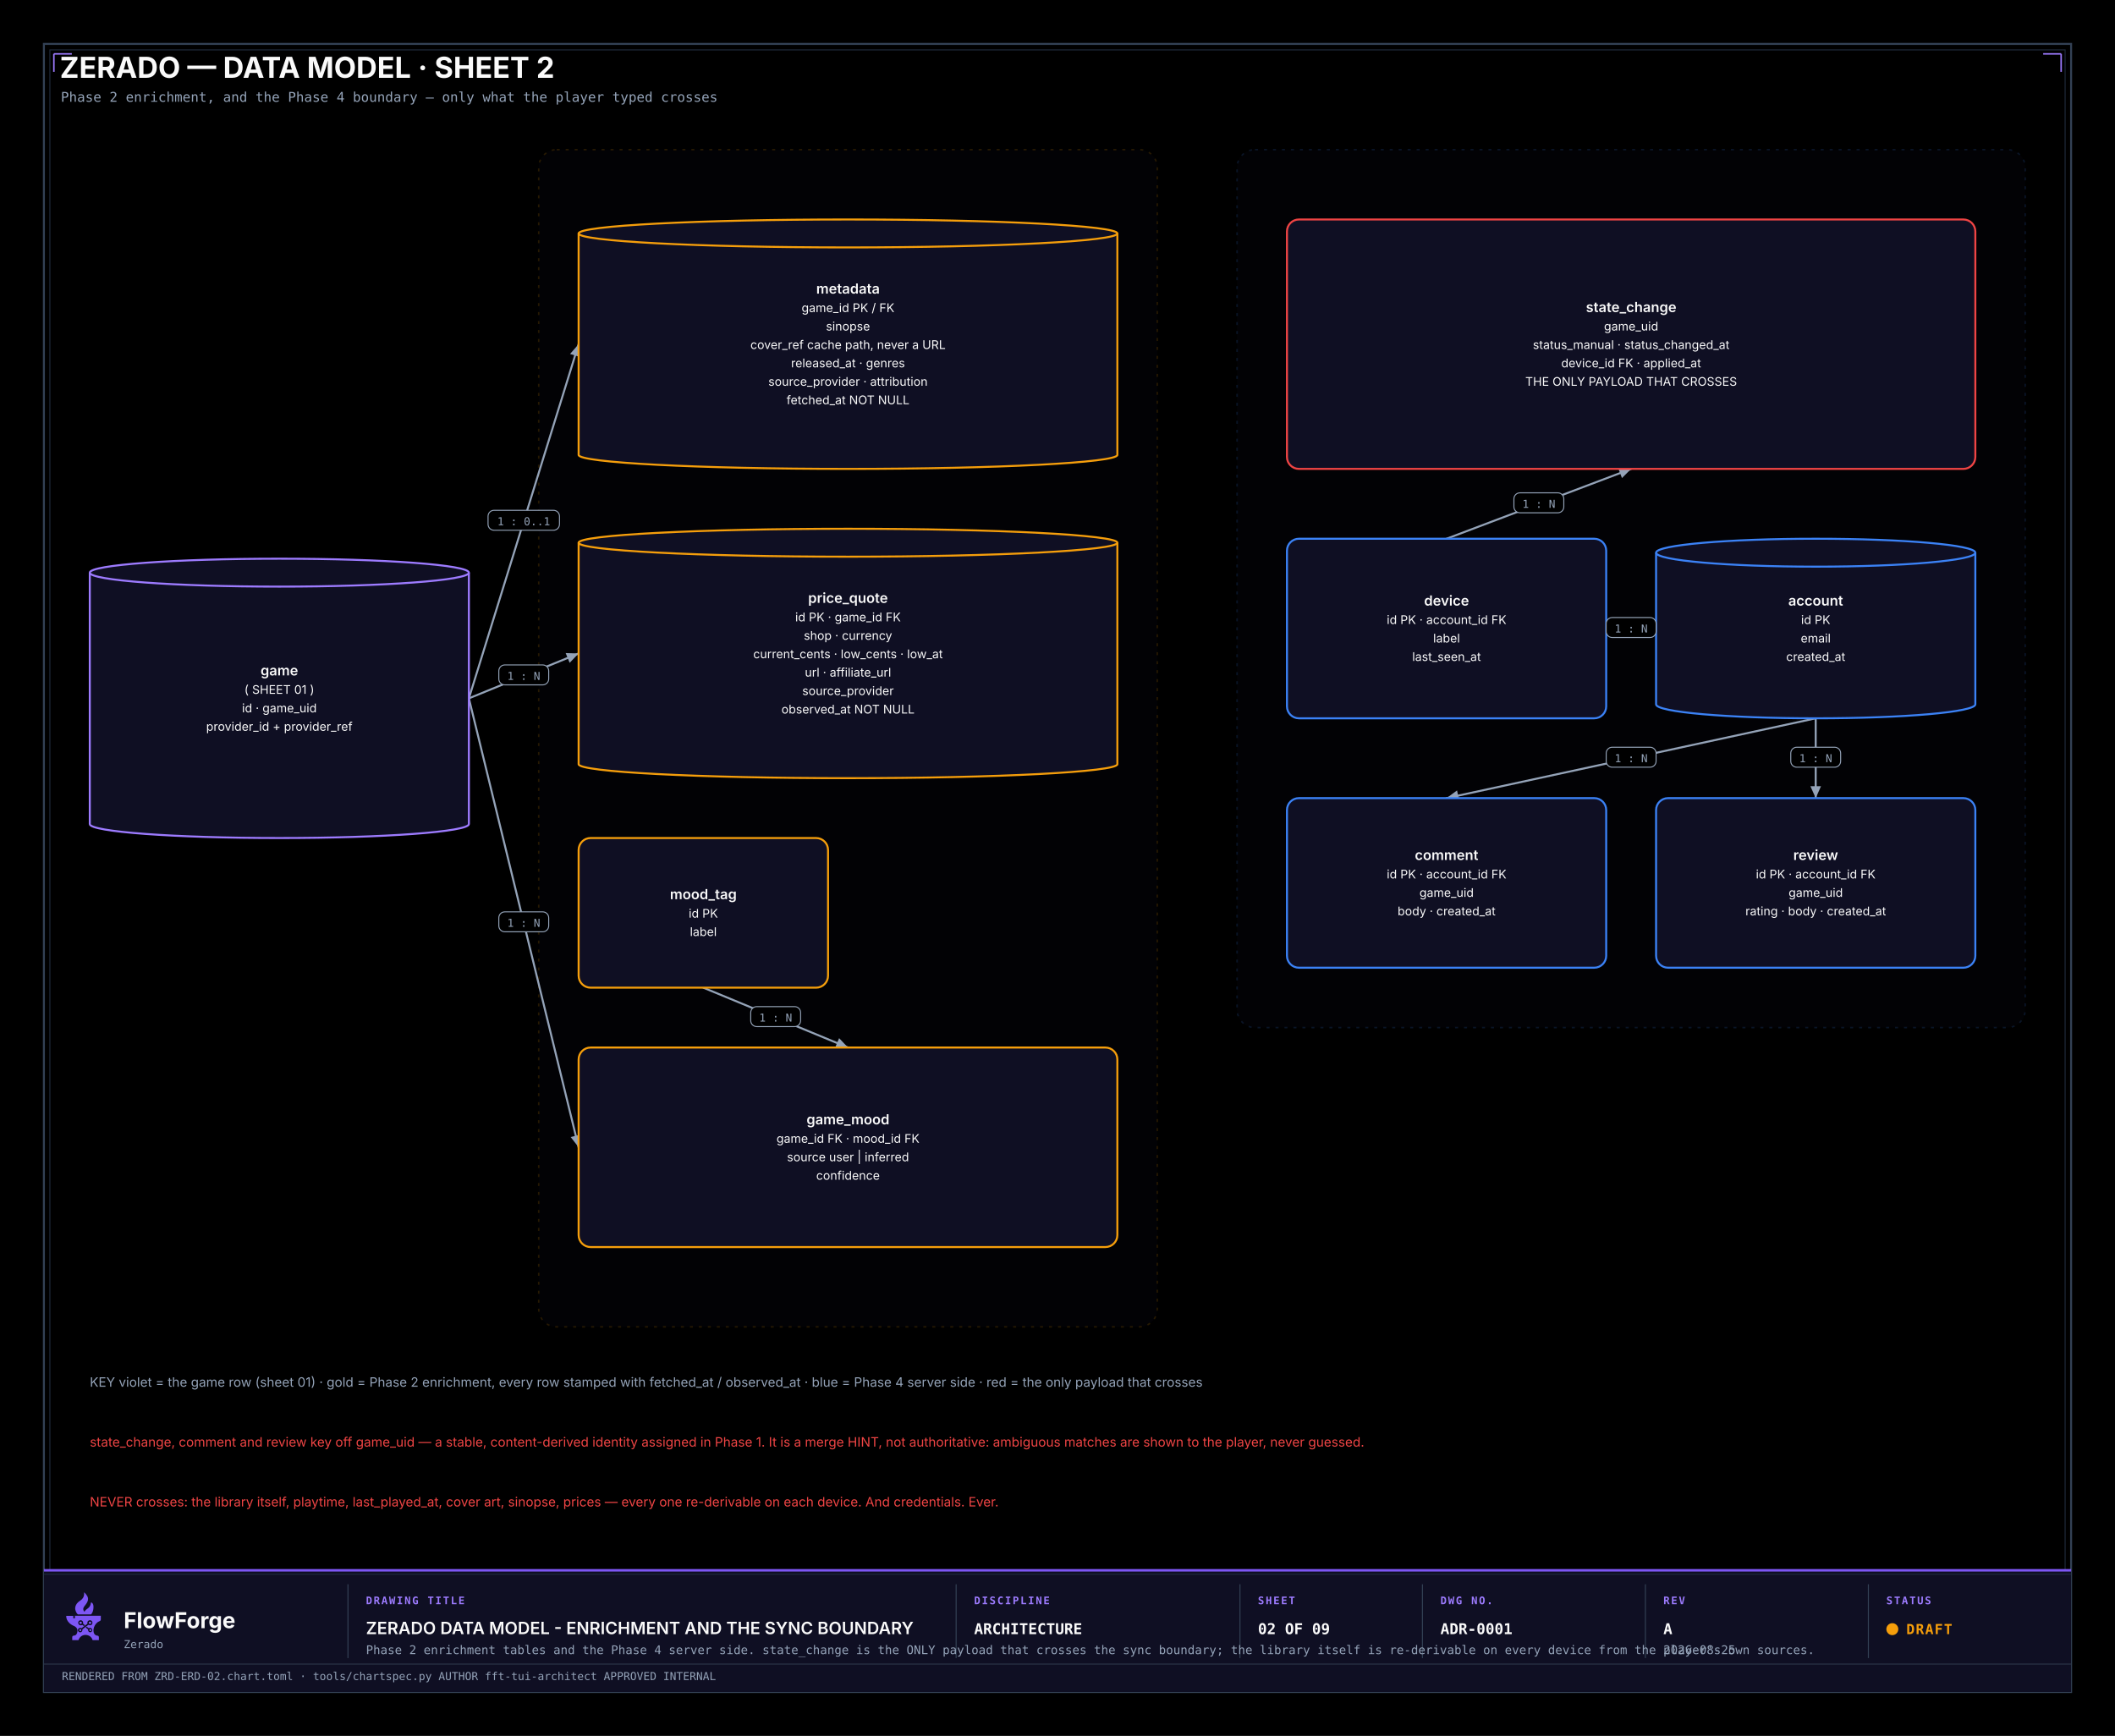
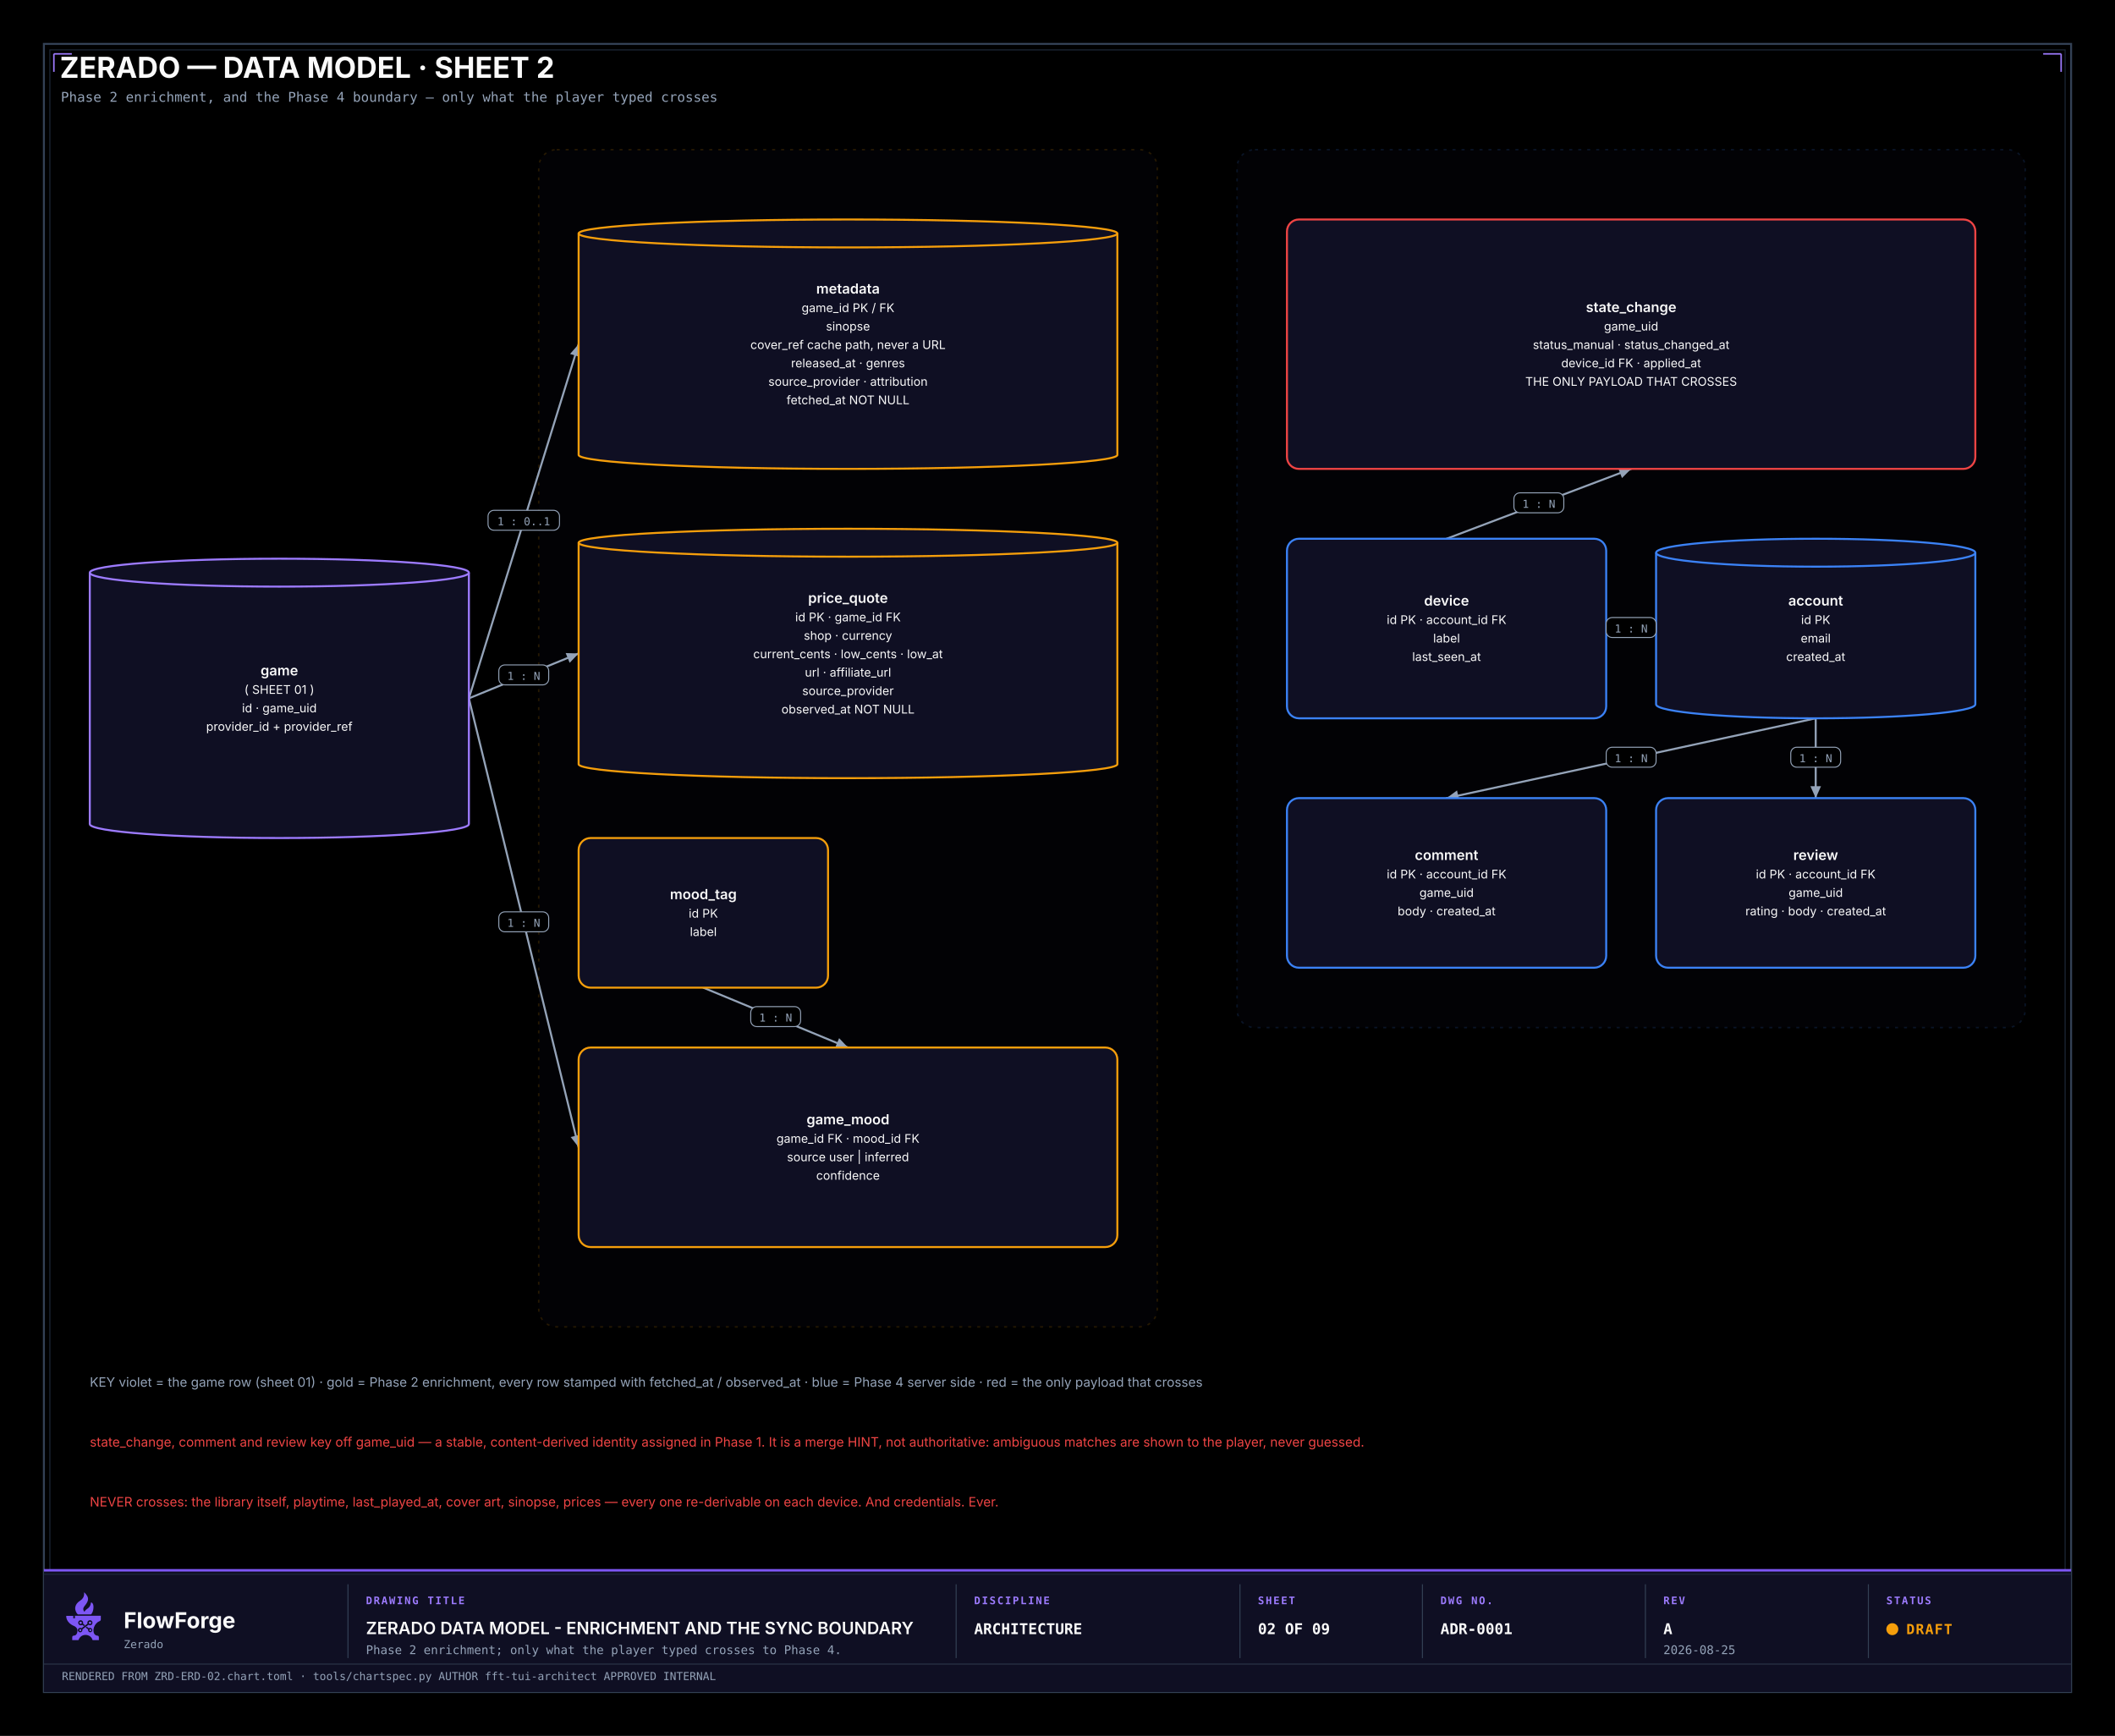
<svg xmlns="http://www.w3.org/2000/svg" width="2120" height="1740" viewBox="0 0 2120 1740" font-family="'Segoe UI', 'Helvetica Neue', Inter, Arial, sans-serif">
  <rect x="0" y="0" width="2120" height="1740" fill="#000000" />
  <rect x="44" y="44" width="2032" height="1652" fill="none" stroke="#334155" stroke-width="2" />
  <rect x="50" y="50" width="2020" height="1640" fill="none" stroke="#1E293B" stroke-width="1" />
  <line x1="54" y1="54" x2="72" y2="54" stroke="#9D7BFF" stroke-width="1.5" />
  <line x1="54" y1="54" x2="54" y2="72" stroke="#9D7BFF" stroke-width="1.5" />
  <line x1="2066" y1="54" x2="2048" y2="54" stroke="#9D7BFF" stroke-width="1.5" />
  <line x1="2066" y1="54" x2="2066" y2="72" stroke="#9D7BFF" stroke-width="1.5" />
  <line x1="54" y1="1686" x2="72" y2="1686" stroke="#9D7BFF" stroke-width="1.5" />
  <line x1="54" y1="1686" x2="54" y2="1668" stroke="#9D7BFF" stroke-width="1.5" />
  <line x1="2066" y1="1686" x2="2048" y2="1686" stroke="#9D7BFF" stroke-width="1.5" />
  <line x1="2066" y1="1686" x2="2066" y2="1668" stroke="#9D7BFF" stroke-width="1.5" />
  <text x="60" y="78" font-family="'Segoe UI', 'Helvetica Neue', Inter, Arial, sans-serif" font-size="29" font-weight="700" fill="#FAFAFA">ZERADO — DATA MODEL  ·  SHEET 2</text>
  <text x="61" y="102" font-family="ui-monospace, 'Cascadia Code', 'JetBrains Mono', monospace" font-size="13.5" fill="#94A3B8">Phase 2 enrichment, and the Phase 4 boundary — only what the player typed crosses</text>
  <rect x="540.0" y="150.0" width="620.0" height="1180.0" rx="18" fill="#0F0F23" opacity="0.16" stroke="#F59E0B" stroke-width="1.5" stroke-dasharray="3 6" />
  <rect x="1240.0" y="150.0" width="790.0" height="880.0" rx="18" fill="#0F0F23" opacity="0.16" stroke="#3B82F6" stroke-width="1.5" stroke-dasharray="3 6" />
  <polyline points="470.0,700.0 580.0,345.0" fill="none" stroke="#94A3B8" stroke-width="2.0" stroke-linejoin="round" stroke-linecap="round" />
  <polygon points="580.0,345.0 581.6,357.9 571.4,354.8" fill="#94A3B8" />
  <polyline points="470.0,700.0 580.0,655.0" fill="none" stroke="#94A3B8" stroke-width="2.0" stroke-linejoin="round" stroke-linecap="round" />
  <polygon points="580.0,655.0 571.0,664.4 567.0,654.6" fill="#94A3B8" />
  <polyline points="470.0,700.0 580.0,1150.0" fill="none" stroke="#94A3B8" stroke-width="2.0" stroke-linejoin="round" stroke-linecap="round" />
  <polygon points="580.0,1150.0 572.0,1139.7 582.3,1137.2" fill="#94A3B8" />
  <polyline points="705.0,990.0 850.0,1050.0" fill="none" stroke="#94A3B8" stroke-width="2.0" stroke-linejoin="round" stroke-linecap="round" />
  <polygon points="850.0,1050.0 837.0,1050.4 841.1,1040.6" fill="#94A3B8" />
  <polyline points="1450.0,540.0 1635.0,470.0" fill="none" stroke="#94A3B8" stroke-width="2.0" stroke-linejoin="round" stroke-linecap="round" />
  <polygon points="1635.0,470.0 1625.8,479.2 1622.0,469.2" fill="#94A3B8" />
  <polyline points="1660.0,630.0 1610.0,630.0" fill="none" stroke="#94A3B8" stroke-width="2.0" stroke-linejoin="round" stroke-linecap="round" />
  <polygon points="1610.0,630.0 1621.9,624.7 1621.9,635.3" fill="#94A3B8" />
  <polyline points="1820.0,720.0 1820.0,800.0" fill="none" stroke="#94A3B8" stroke-width="2.0" stroke-linejoin="round" stroke-linecap="round" />
  <polygon points="1820.0,800.0 1814.7,788.1 1825.3,788.1" fill="#94A3B8" />
  <polyline points="1820.0,720.0 1450.0,800.0" fill="none" stroke="#94A3B8" stroke-width="2.0" stroke-linejoin="round" stroke-linecap="round" />
  <polygon points="1450.0,800.0 1460.5,792.3 1462.7,802.7" fill="#94A3B8" />
  <path d="M90.0,574.0 A190.0,14 0 0 1 470.0,574.0 L470.0,826.0 A190.0,14 0 0 1 90.0,826.0 Z" fill="#0F0F23" stroke="#9D7BFF" stroke-width="2.0" />
  <path d="M90.0,574.0 A190.0,14 0 0 0 470.0,574.0" fill="none" stroke="#9D7BFF" stroke-width="2.0" />
  <text x="280.0" y="677.0" font-family="'Segoe UI', 'Helvetica Neue', Inter, Arial, sans-serif" font-size="14" fill="#FAFAFA" text-anchor="middle" font-weight="600">game</text>
  <text x="280.0" y="695.5" font-family="'Segoe UI', 'Helvetica Neue', Inter, Arial, sans-serif" font-size="12" fill="#FAFAFA" text-anchor="middle" font-weight="400">( SHEET 01 )</text>
  <text x="280.0" y="714.0" font-family="'Segoe UI', 'Helvetica Neue', Inter, Arial, sans-serif" font-size="12" fill="#FAFAFA" text-anchor="middle" font-weight="400">id · game_uid</text>
  <text x="280.0" y="732.5" font-family="'Segoe UI', 'Helvetica Neue', Inter, Arial, sans-serif" font-size="12" fill="#FAFAFA" text-anchor="middle" font-weight="400">provider_id + provider_ref</text>
  <path d="M580.0,234.0 A270.0,14 0 0 1 1120.0,234.0 L1120.0,456.0 A270.0,14 0 0 1 580.0,456.0 Z" fill="#0F0F23" stroke="#F59E0B" stroke-width="2.0" />
  <path d="M580.0,234.0 A270.0,14 0 0 0 1120.0,234.0" fill="none" stroke="#F59E0B" stroke-width="2.0" />
  <text x="850.0" y="294.3" font-family="'Segoe UI', 'Helvetica Neue', Inter, Arial, sans-serif" font-size="14" fill="#FAFAFA" text-anchor="middle" font-weight="600">metadata</text>
  <text x="850.0" y="312.8" font-family="'Segoe UI', 'Helvetica Neue', Inter, Arial, sans-serif" font-size="12" fill="#FAFAFA" text-anchor="middle" font-weight="400">game_id            PK / FK</text>
  <text x="850.0" y="331.3" font-family="'Segoe UI', 'Helvetica Neue', Inter, Arial, sans-serif" font-size="12" fill="#FAFAFA" text-anchor="middle" font-weight="400">sinopse</text>
  <text x="850.0" y="349.8" font-family="'Segoe UI', 'Helvetica Neue', Inter, Arial, sans-serif" font-size="12" fill="#FAFAFA" text-anchor="middle" font-weight="400">cover_ref     cache path, never a URL</text>
  <text x="850.0" y="368.2" font-family="'Segoe UI', 'Helvetica Neue', Inter, Arial, sans-serif" font-size="12" fill="#FAFAFA" text-anchor="middle" font-weight="400">released_at · genres</text>
  <text x="850.0" y="386.7" font-family="'Segoe UI', 'Helvetica Neue', Inter, Arial, sans-serif" font-size="12" fill="#FAFAFA" text-anchor="middle" font-weight="400">source_provider · attribution</text>
  <text x="850.0" y="405.2" font-family="'Segoe UI', 'Helvetica Neue', Inter, Arial, sans-serif" font-size="12" fill="#FAFAFA" text-anchor="middle" font-weight="400">fetched_at         NOT NULL</text>
  <path d="M580.0,544.0 A270.0,14 0 0 1 1120.0,544.0 L1120.0,766.0 A270.0,14 0 0 1 580.0,766.0 Z" fill="#0F0F23" stroke="#F59E0B" stroke-width="2.0" />
  <path d="M580.0,544.0 A270.0,14 0 0 0 1120.0,544.0" fill="none" stroke="#F59E0B" stroke-width="2.0" />
  <text x="850.0" y="604.3" font-family="'Segoe UI', 'Helvetica Neue', Inter, Arial, sans-serif" font-size="14" fill="#FAFAFA" text-anchor="middle" font-weight="600">price_quote</text>
  <text x="850.0" y="622.8" font-family="'Segoe UI', 'Helvetica Neue', Inter, Arial, sans-serif" font-size="12" fill="#FAFAFA" text-anchor="middle" font-weight="400">id PK  ·  game_id FK</text>
  <text x="850.0" y="641.3" font-family="'Segoe UI', 'Helvetica Neue', Inter, Arial, sans-serif" font-size="12" fill="#FAFAFA" text-anchor="middle" font-weight="400">shop · currency</text>
  <text x="850.0" y="659.8" font-family="'Segoe UI', 'Helvetica Neue', Inter, Arial, sans-serif" font-size="12" fill="#FAFAFA" text-anchor="middle" font-weight="400">current_cents · low_cents · low_at</text>
  <text x="850.0" y="678.2" font-family="'Segoe UI', 'Helvetica Neue', Inter, Arial, sans-serif" font-size="12" fill="#FAFAFA" text-anchor="middle" font-weight="400">url · affiliate_url</text>
  <text x="850.0" y="696.7" font-family="'Segoe UI', 'Helvetica Neue', Inter, Arial, sans-serif" font-size="12" fill="#FAFAFA" text-anchor="middle" font-weight="400">source_provider</text>
  <text x="850.0" y="715.2" font-family="'Segoe UI', 'Helvetica Neue', Inter, Arial, sans-serif" font-size="12" fill="#FAFAFA" text-anchor="middle" font-weight="400">observed_at        NOT NULL</text>
  <rect x="580.0" y="840.0" width="250.0" height="150.0" rx="12" ry="12" fill="#0F0F23" stroke="#F59E0B" stroke-width="2.0" />
  <text x="705.0" y="901.3" font-family="'Segoe UI', 'Helvetica Neue', Inter, Arial, sans-serif" font-size="14" fill="#FAFAFA" text-anchor="middle" font-weight="600">mood_tag</text>
  <text x="705.0" y="919.8" font-family="'Segoe UI', 'Helvetica Neue', Inter, Arial, sans-serif" font-size="12" fill="#FAFAFA" text-anchor="middle" font-weight="400">id  PK</text>
  <text x="705.0" y="938.2" font-family="'Segoe UI', 'Helvetica Neue', Inter, Arial, sans-serif" font-size="12" fill="#FAFAFA" text-anchor="middle" font-weight="400">label</text>
  <rect x="580.0" y="1050.0" width="540.0" height="200.0" rx="12" ry="12" fill="#0F0F23" stroke="#F59E0B" stroke-width="2.0" />
  <text x="850.0" y="1127.0" font-family="'Segoe UI', 'Helvetica Neue', Inter, Arial, sans-serif" font-size="14" fill="#FAFAFA" text-anchor="middle" font-weight="600">game_mood</text>
  <text x="850.0" y="1145.5" font-family="'Segoe UI', 'Helvetica Neue', Inter, Arial, sans-serif" font-size="12" fill="#FAFAFA" text-anchor="middle" font-weight="400">game_id FK  ·  mood_id FK</text>
  <text x="850.0" y="1164.0" font-family="'Segoe UI', 'Helvetica Neue', Inter, Arial, sans-serif" font-size="12" fill="#FAFAFA" text-anchor="middle" font-weight="400">source   user | inferred</text>
  <text x="850.0" y="1182.5" font-family="'Segoe UI', 'Helvetica Neue', Inter, Arial, sans-serif" font-size="12" fill="#FAFAFA" text-anchor="middle" font-weight="400">confidence</text>
  <rect x="1290.0" y="220.0" width="690.0" height="250.0" rx="12" ry="12" fill="#0F0F23" stroke="#EF4444" stroke-width="2.0" />
  <text x="1635.0" y="312.8" font-family="'Segoe UI', 'Helvetica Neue', Inter, Arial, sans-serif" font-size="14" fill="#FAFAFA" text-anchor="middle" font-weight="600">state_change</text>
  <text x="1635.0" y="331.3" font-family="'Segoe UI', 'Helvetica Neue', Inter, Arial, sans-serif" font-size="12" fill="#FAFAFA" text-anchor="middle" font-weight="400">game_uid</text>
  <text x="1635.0" y="349.8" font-family="'Segoe UI', 'Helvetica Neue', Inter, Arial, sans-serif" font-size="12" fill="#FAFAFA" text-anchor="middle" font-weight="400">status_manual  ·  status_changed_at</text>
  <text x="1635.0" y="368.2" font-family="'Segoe UI', 'Helvetica Neue', Inter, Arial, sans-serif" font-size="12" fill="#FAFAFA" text-anchor="middle" font-weight="400">device_id FK  ·  applied_at</text>
  <text x="1635.0" y="386.7" font-family="'Segoe UI', 'Helvetica Neue', Inter, Arial, sans-serif" font-size="12" fill="#FAFAFA" text-anchor="middle" font-weight="400">THE ONLY PAYLOAD THAT CROSSES</text>
  <rect x="1290.0" y="540.0" width="320.0" height="180.0" rx="12" ry="12" fill="#0F0F23" stroke="#3B82F6" stroke-width="2.0" />
  <text x="1450.0" y="607.0" font-family="'Segoe UI', 'Helvetica Neue', Inter, Arial, sans-serif" font-size="14" fill="#FAFAFA" text-anchor="middle" font-weight="600">device</text>
  <text x="1450.0" y="625.5" font-family="'Segoe UI', 'Helvetica Neue', Inter, Arial, sans-serif" font-size="12" fill="#FAFAFA" text-anchor="middle" font-weight="400">id PK · account_id FK</text>
  <text x="1450.0" y="644.0" font-family="'Segoe UI', 'Helvetica Neue', Inter, Arial, sans-serif" font-size="12" fill="#FAFAFA" text-anchor="middle" font-weight="400">label</text>
  <text x="1450.0" y="662.5" font-family="'Segoe UI', 'Helvetica Neue', Inter, Arial, sans-serif" font-size="12" fill="#FAFAFA" text-anchor="middle" font-weight="400">last_seen_at</text>
  <path d="M1660.0,554.0 A160.0,14 0 0 1 1980.0,554.0 L1980.0,706.0 A160.0,14 0 0 1 1660.0,706.0 Z" fill="#0F0F23" stroke="#3B82F6" stroke-width="2.0" />
  <path d="M1660.0,554.0 A160.0,14 0 0 0 1980.0,554.0" fill="none" stroke="#3B82F6" stroke-width="2.0" />
  <text x="1820.0" y="607.0" font-family="'Segoe UI', 'Helvetica Neue', Inter, Arial, sans-serif" font-size="14" fill="#FAFAFA" text-anchor="middle" font-weight="600">account</text>
  <text x="1820.0" y="625.5" font-family="'Segoe UI', 'Helvetica Neue', Inter, Arial, sans-serif" font-size="12" fill="#FAFAFA" text-anchor="middle" font-weight="400">id PK</text>
  <text x="1820.0" y="644.0" font-family="'Segoe UI', 'Helvetica Neue', Inter, Arial, sans-serif" font-size="12" fill="#FAFAFA" text-anchor="middle" font-weight="400">email</text>
  <text x="1820.0" y="662.5" font-family="'Segoe UI', 'Helvetica Neue', Inter, Arial, sans-serif" font-size="12" fill="#FAFAFA" text-anchor="middle" font-weight="400">created_at</text>
  <rect x="1290.0" y="800.0" width="320.0" height="170.0" rx="12" ry="12" fill="#0F0F23" stroke="#3B82F6" stroke-width="2.0" />
  <text x="1450.0" y="862.0" font-family="'Segoe UI', 'Helvetica Neue', Inter, Arial, sans-serif" font-size="14" fill="#FAFAFA" text-anchor="middle" font-weight="600">comment</text>
  <text x="1450.0" y="880.5" font-family="'Segoe UI', 'Helvetica Neue', Inter, Arial, sans-serif" font-size="12" fill="#FAFAFA" text-anchor="middle" font-weight="400">id PK · account_id FK</text>
  <text x="1450.0" y="899.0" font-family="'Segoe UI', 'Helvetica Neue', Inter, Arial, sans-serif" font-size="12" fill="#FAFAFA" text-anchor="middle" font-weight="400">game_uid</text>
  <text x="1450.0" y="917.5" font-family="'Segoe UI', 'Helvetica Neue', Inter, Arial, sans-serif" font-size="12" fill="#FAFAFA" text-anchor="middle" font-weight="400">body · created_at</text>
  <rect x="1660.0" y="800.0" width="320.0" height="170.0" rx="12" ry="12" fill="#0F0F23" stroke="#3B82F6" stroke-width="2.0" />
  <text x="1820.0" y="862.0" font-family="'Segoe UI', 'Helvetica Neue', Inter, Arial, sans-serif" font-size="14" fill="#FAFAFA" text-anchor="middle" font-weight="600">review</text>
  <text x="1820.0" y="880.5" font-family="'Segoe UI', 'Helvetica Neue', Inter, Arial, sans-serif" font-size="12" fill="#FAFAFA" text-anchor="middle" font-weight="400">id PK · account_id FK</text>
  <text x="1820.0" y="899.0" font-family="'Segoe UI', 'Helvetica Neue', Inter, Arial, sans-serif" font-size="12" fill="#FAFAFA" text-anchor="middle" font-weight="400">game_uid</text>
  <text x="1820.0" y="917.5" font-family="'Segoe UI', 'Helvetica Neue', Inter, Arial, sans-serif" font-size="12" fill="#FAFAFA" text-anchor="middle" font-weight="400">rating · body · created_at</text>
  <rect x="489.2" y="511.5" width="71.6" height="20" rx="6" fill="#000000" stroke="#94A3B8" stroke-width="1" opacity="1" />
  <text x="525.0" y="526.5" font-family="ui-monospace, 'Cascadia Code', 'JetBrains Mono', monospace" font-size="11" fill="#94A3B8" text-anchor="middle">1 : 0..1</text>
  <rect x="500.0" y="666.5" width="50.0" height="20" rx="6" fill="#000000" stroke="#94A3B8" stroke-width="1" opacity="1" />
  <text x="525.0" y="681.5" font-family="ui-monospace, 'Cascadia Code', 'JetBrains Mono', monospace" font-size="11" fill="#94A3B8" text-anchor="middle">1 : N</text>
  <rect x="500.0" y="914.0" width="50.0" height="20" rx="6" fill="#000000" stroke="#94A3B8" stroke-width="1" opacity="1" />
  <text x="525.0" y="929.0" font-family="ui-monospace, 'Cascadia Code', 'JetBrains Mono', monospace" font-size="11" fill="#94A3B8" text-anchor="middle">1 : N</text>
  <rect x="752.5" y="1009.0" width="50.0" height="20" rx="6" fill="#000000" stroke="#94A3B8" stroke-width="1" opacity="1" />
  <text x="777.5" y="1024.0" font-family="ui-monospace, 'Cascadia Code', 'JetBrains Mono', monospace" font-size="11" fill="#94A3B8" text-anchor="middle">1 : N</text>
  <rect x="1517.5" y="494.0" width="50.0" height="20" rx="6" fill="#000000" stroke="#94A3B8" stroke-width="1" opacity="1" />
  <text x="1542.5" y="509.0" font-family="ui-monospace, 'Cascadia Code', 'JetBrains Mono', monospace" font-size="11" fill="#94A3B8" text-anchor="middle">1 : N</text>
  <rect x="1610.0" y="619.0" width="50.0" height="20" rx="6" fill="#000000" stroke="#94A3B8" stroke-width="1" opacity="1" />
  <text x="1635.0" y="634.0" font-family="ui-monospace, 'Cascadia Code', 'JetBrains Mono', monospace" font-size="11" fill="#94A3B8" text-anchor="middle">1 : N</text>
  <rect x="1795.0" y="749.0" width="50.0" height="20" rx="6" fill="#000000" stroke="#94A3B8" stroke-width="1" opacity="1" />
  <text x="1820.0" y="764.0" font-family="ui-monospace, 'Cascadia Code', 'JetBrains Mono', monospace" font-size="11" fill="#94A3B8" text-anchor="middle">1 : N</text>
  <rect x="1610.0" y="749.0" width="50.0" height="20" rx="6" fill="#000000" stroke="#94A3B8" stroke-width="1" opacity="1" />
  <text x="1635.0" y="764.0" font-family="ui-monospace, 'Cascadia Code', 'JetBrains Mono', monospace" font-size="11" fill="#94A3B8" text-anchor="middle">1 : N</text>
  <text x="90.0" y="1390.0" font-family="'Segoe UI', 'Helvetica Neue', Inter, Arial, sans-serif" font-size="13" fill="#94A3B8" text-anchor="start" font-weight="normal">KEY    violet = the game row (sheet 01)    ·    gold = Phase 2 enrichment, every row stamped with fetched_at / observed_at    ·    blue = Phase 4 server side    ·    red = the only payload that crosses</text>
  <text x="90.0" y="1450.0" font-family="'Segoe UI', 'Helvetica Neue', Inter, Arial, sans-serif" font-size="13" fill="#EF4444" text-anchor="start" font-weight="normal">state_change, comment and review key off game_uid — a stable, content-derived identity assigned in Phase 1. It is a merge HINT, not authoritative: ambiguous matches are shown to the player, never guessed.</text>
  <text x="90.0" y="1510.0" font-family="'Segoe UI', 'Helvetica Neue', Inter, Arial, sans-serif" font-size="13" fill="#EF4444" text-anchor="start" font-weight="normal">NEVER crosses: the library itself, playtime, last_played_at, cover art, sinopse, prices — every one re-derivable on each device. And credentials. Ever.</text>
  <rect x="44" y="1574" width="2032" height="122" fill="#0F0F23" />
  <line x1="44" y1="1574" x2="2076" y2="1574" stroke="#7D56F4" stroke-width="2.5" />
  <line x1="44" y1="1578" x2="2076" y2="1578" stroke="#1E293B" stroke-width="1" />
  <line x1="348.8" y1="1588" x2="348.8" y2="1662" stroke="#334155" stroke-width="1" />
  <line x1="958.4" y1="1588" x2="958.4" y2="1662" stroke="#334155" stroke-width="1" />
  <line x1="1242.9" y1="1588" x2="1242.9" y2="1662" stroke="#334155" stroke-width="1" />
  <line x1="1425.8" y1="1588" x2="1425.8" y2="1662" stroke="#334155" stroke-width="1" />
  <line x1="1649.3" y1="1588" x2="1649.3" y2="1662" stroke="#334155" stroke-width="1" />
  <line x1="1872.8" y1="1588" x2="1872.8" y2="1662" stroke="#334155" stroke-width="1" />
  <g transform="translate(58.0,1593.0) scale(1.5)" fill="#7D56F4" stroke="none">
    <path d="M14.5,22.4c0-.4.3-.7.7-.7s.7.3.7.7-.3.7-.7.7-.7-.3-.7-.7Z" />
    <path d="M15,26.7c-.3,0-.6.3-.6.6s.3.6.6.6.6-.3.6-.6-.3-.6-.6-.6ZM21.5,21.7c-.4,0-.7.3-.7.7s.3.7.7.7.7-.3.7-.7-.3-.7-.7-.7ZM21.5,21.7c-.4,0-.7.3-.7.7s.3.7.7.7.7-.3.7-.7-.3-.7-.7-.7ZM15,26.7c-.3,0-.6.3-.6.6s.3.6.6.6.6-.3.6-.6-.3-.6-.6-.6ZM11.4,17.8v1.6h-1.1v-1.6h-4.7s-.5,4.4,5.3,6.8c0,0,2.2.9,2.2,3h0c0,.2,0,3.4-2.5,3.4-.6,0-1,.5-1,1v2h4.2c0-.1,0-.3.1-.4.5-1.1,1.3-2.1,2.4-2.6.6-.3,1.4-.5,2.2-.5s1.5.2,2.2.5c.8.4,1.5,1,2,1.8.2.4.4.8.5,1.2h4.2v-2c0-.6-.5-1-1-1,0,0-2.4,0-2.6-3.1,0-.5,0-.7,0-1,.2-1.9,1.3-3.8,2.8-4.9,0,0,.2-.1.3-.2.3-.2.7-.3,1-.5.4-.1.8-.6.8-1.1v-2.5H11.4ZM15.2,20.7c.9,0,1.7.7,1.7,1.7s0,.4-.1.6l1.3,1-.7.6-1.1-.8c-.3.2-.6.3-1,.3-.9,0-1.7-.7-1.7-1.7s.7-1.7,1.7-1.7ZM21.7,28.8c-.8,0-1.5-.7-1.5-1.5s0-.3,0-.5l-1.6-1.2.7-.6,1.4,1.1c.2-.2.5-.3.8-.3.8,0,1.5.7,1.5,1.5s-.7,1.5-1.5,1.5ZM21.5,24c-.4,0-.7-.1-1-.3l-4.1,3.1c0,.2,0,.3,0,.5,0,.8-.7,1.5-1.5,1.5s-1.5-.7-1.5-1.5.7-1.5,1.5-1.5.6,0,.8.3l4.1-3.1c0-.2-.1-.4-.1-.6,0-.9.7-1.7,1.7-1.7s1.7.7,1.7,1.7-.7,1.7-1.7,1.7ZM21.7,26.7c-.3,0-.6.3-.6.6s.3.6.6.6.6-.3.6-.6-.3-.6-.6-.6ZM21.5,21.7c-.4,0-.7.3-.7.7s.3.7.7.7.7-.3.7-.7-.3-.7-.7-.7ZM15,26.7c-.3,0-.6.3-.6.6s.3.6.6.6.6-.3.6-.6-.3-.6-.6-.6Z" />
    <path d="M17.4,1.9s1.1,3.5-2.6,5.8c-3.7,2.3-3.2,5.5-3.2,5.5,0,0,.3,2.5,1.8,3.6h8.8s1.5-1.4,1.6-4.7-1.7-3.3-1.7-3.3c0,0,0,2.6-2.1,4s-2.2,2.3-2.2,2.3c0,0-1.8-1.6-.1-3.7s3.4-4.4,1.9-6.9-2.3-2.4-2.3-2.4Z" />
    <path d="M15.6,27.3c0,.3-.3.6-.6.6s-.6-.3-.6-.6.3-.6.6-.6.6.3.6.6Z" />
    <path d="M22.2,22.4c0,.4-.3.7-.7.7s-.7-.3-.7-.7.3-.7.7-.7.7.3.7.7Z" />
    <path d="M22.3,27.3c0,.3-.3.6-.6.6s-.6-.3-.6-.6.3-.6.6-.6.6.3.6.6Z" />
    <path d="M15.9,22.4c0,.4-.3.7-.7.7s-.7-.3-.7-.7.3-.7.7-.7.7.3.7.7Z" />
  </g>
  <text x="124.0" y="1632" font-family="'Segoe UI', 'Helvetica Neue', Inter, Arial, sans-serif" font-size="22" font-weight="700" fill="#FAFAFA">FlowForge</text>
  <text x="124.0" y="1652" font-family="ui-monospace, 'Cascadia Code', 'JetBrains Mono', monospace" font-size="11" fill="#94A3B8">Zerado</text>
  <text x="366.8" y="1608" font-family="ui-monospace, 'Cascadia Code', 'JetBrains Mono', monospace" font-size="10.5" font-weight="700" letter-spacing="1.4" fill="#9D7BFF">DRAWING TITLE</text>
  <text x="366.8" y="1638" font-family="'Segoe UI', 'Helvetica Neue', Inter, Arial, sans-serif" font-size="17" font-weight="600" fill="#FAFAFA">ZERADO DATA MODEL - ENRICHMENT AND THE SYNC BOUNDARY</text>
-   <text x="366.8" y="1658" font-family="ui-monospace, 'Cascadia Code', 'JetBrains Mono', monospace" font-size="12" fill="#94A3B8">Phase 2 enrichment tables and the Phase 4 server side. state_change is the ONLY payload that crosses the sync boundary; the library itself is re-derivable on every device from the player's own sources.</text>
+   <text x="366.8" y="1658" font-family="ui-monospace, 'Cascadia Code', 'JetBrains Mono', monospace" font-size="12" fill="#94A3B8">Phase 2 enrichment; only what the player typed crosses to Phase 4.</text>
  <text x="976.4" y="1608" font-family="ui-monospace, 'Cascadia Code', 'JetBrains Mono', monospace" font-size="10.5" font-weight="700" letter-spacing="1.4" fill="#9D7BFF">DISCIPLINE</text>
  <text x="976.4" y="1638" font-family="ui-monospace, 'Cascadia Code', 'JetBrains Mono', monospace" font-size="15" font-weight="600" fill="#FAFAFA">ARCHITECTURE</text>
  <text x="1260.9" y="1608" font-family="ui-monospace, 'Cascadia Code', 'JetBrains Mono', monospace" font-size="10.5" font-weight="700" letter-spacing="1.4" fill="#9D7BFF">SHEET</text>
  <text x="1260.9" y="1638" font-family="ui-monospace, 'Cascadia Code', 'JetBrains Mono', monospace" font-size="15" font-weight="600" fill="#FAFAFA">02 OF 09</text>
  <text x="1443.8" y="1608" font-family="ui-monospace, 'Cascadia Code', 'JetBrains Mono', monospace" font-size="10.5" font-weight="700" letter-spacing="1.4" fill="#9D7BFF">DWG NO.</text>
  <text x="1443.8" y="1638" font-family="ui-monospace, 'Cascadia Code', 'JetBrains Mono', monospace" font-size="15" font-weight="600" fill="#FAFAFA">ADR-0001</text>
  <text x="1667.3" y="1608" font-family="ui-monospace, 'Cascadia Code', 'JetBrains Mono', monospace" font-size="10.5" font-weight="700" letter-spacing="1.4" fill="#9D7BFF">REV</text>
  <text x="1667.3" y="1638" font-family="ui-monospace, 'Cascadia Code', 'JetBrains Mono', monospace" font-size="15" font-weight="600" fill="#FAFAFA">A</text>
  <text x="1667.3" y="1658" font-family="ui-monospace, 'Cascadia Code', 'JetBrains Mono', monospace" font-size="12" fill="#94A3B8">2026-08-25</text>
  <text x="1890.8" y="1608" font-family="ui-monospace, 'Cascadia Code', 'JetBrains Mono', monospace" font-size="10.5" font-weight="700" letter-spacing="1.4" fill="#9D7BFF">STATUS</text>
  <circle cx="1896.8" cy="1633" r="6" fill="#F59E0B" />
  <text x="1910.8" y="1638" font-family="ui-monospace, 'Cascadia Code', 'JetBrains Mono', monospace" font-size="14" font-weight="600" letter-spacing="1" fill="#F59E0B">DRAFT</text>
  <line x1="44" y1="1668" x2="2076" y2="1668" stroke="#334155" stroke-width="0.75" />
  <text x="62.0" y="1684" font-family="ui-monospace, 'Cascadia Code', 'JetBrains Mono', monospace" font-size="11" fill="#94A3B8">RENDERED FROM  ZRD-ERD-02.chart.toml · tools/chartspec.py      AUTHOR fft-tui-architect      APPROVED       INTERNAL</text>
</svg>
